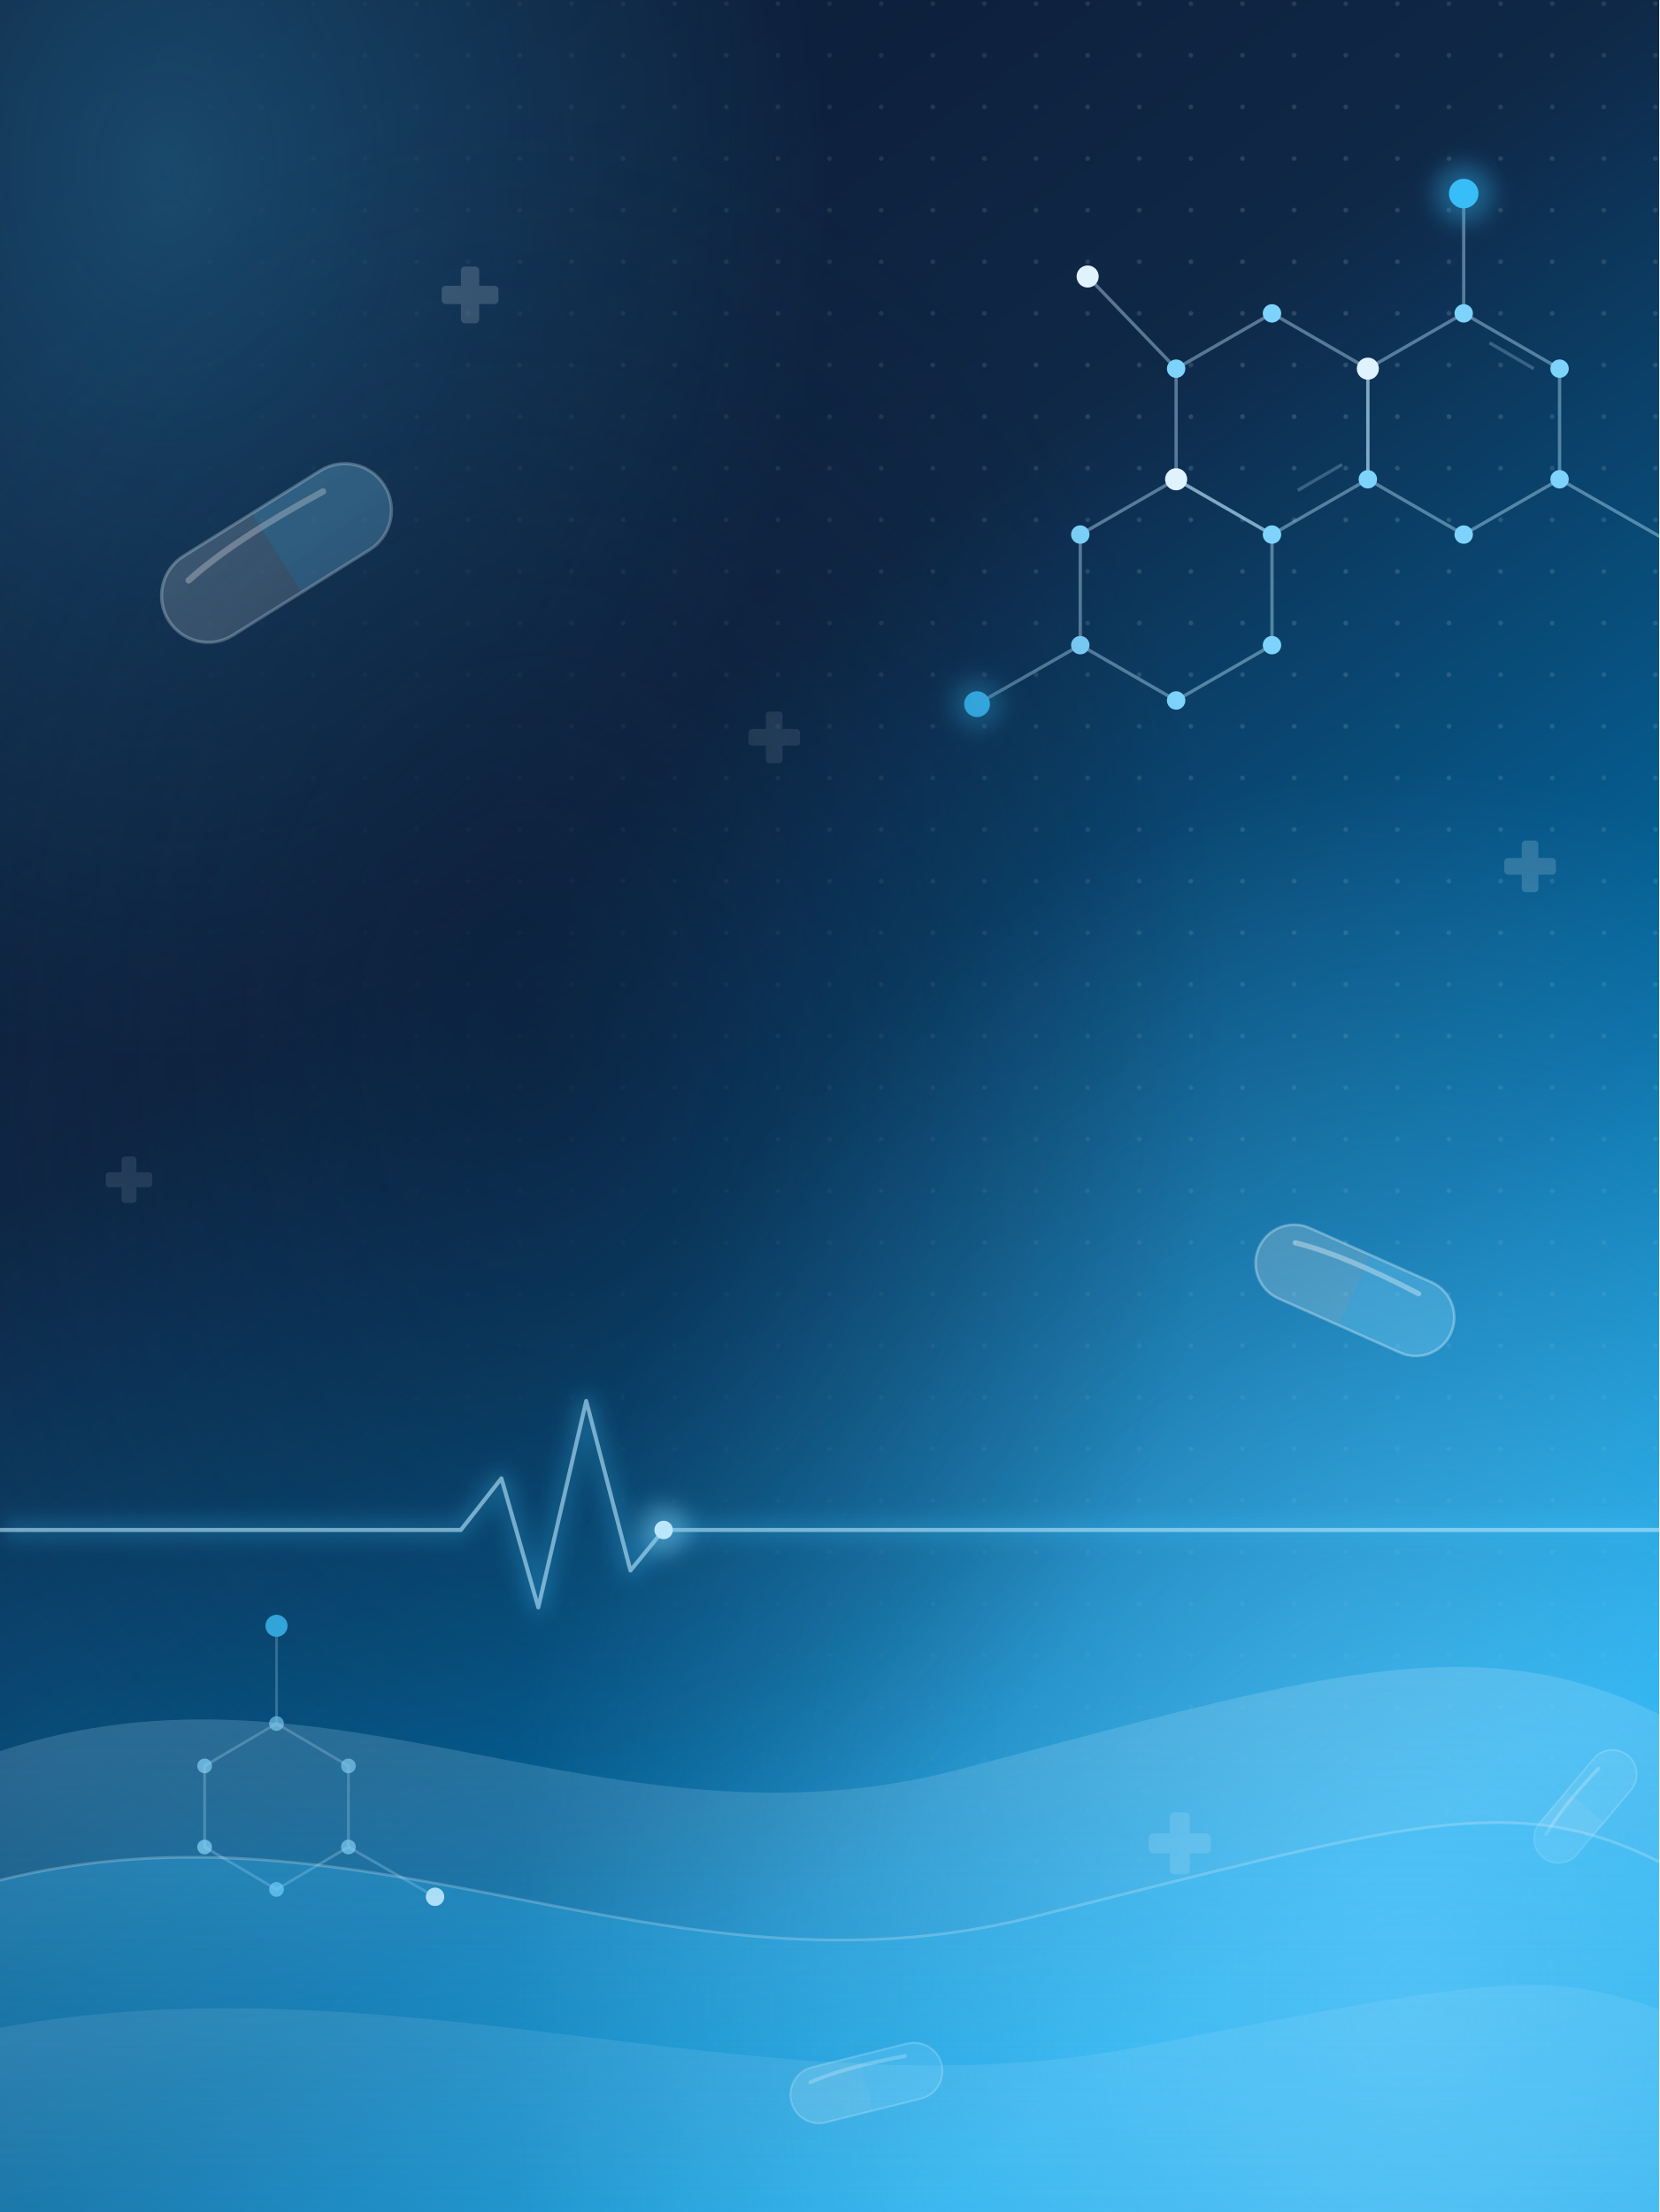
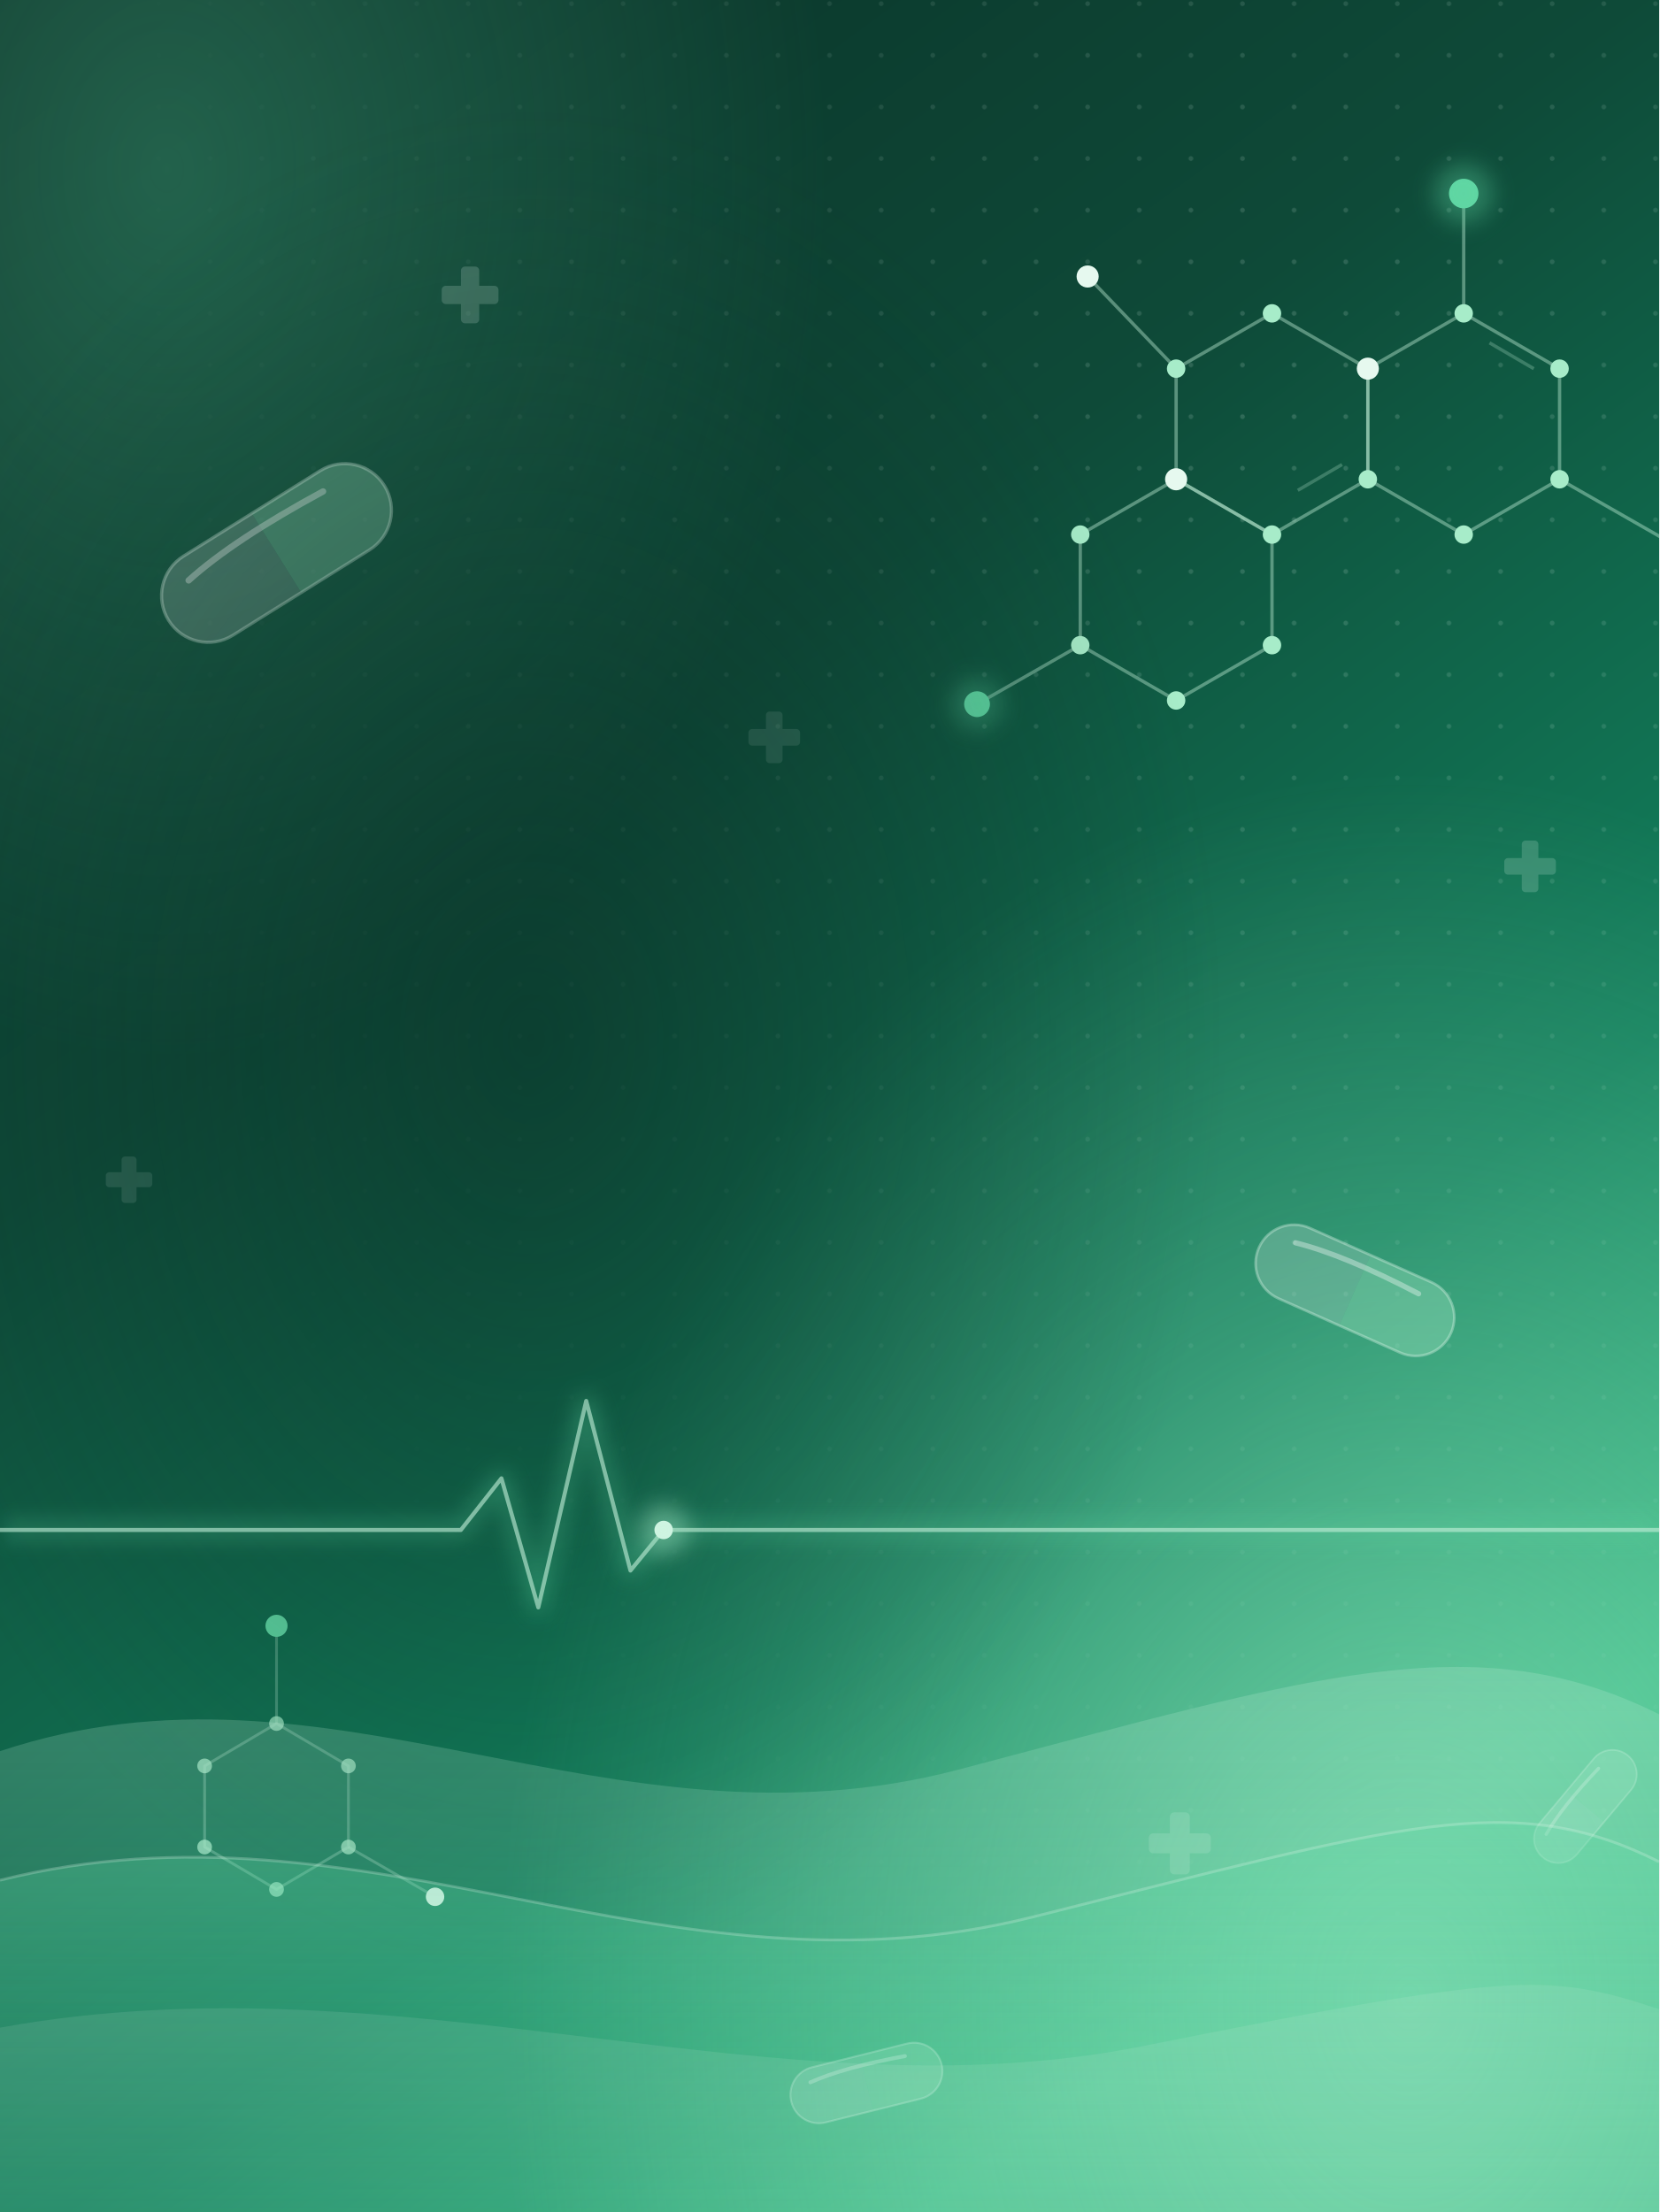
<svg xmlns="http://www.w3.org/2000/svg" viewBox="0 0 900 1200" preserveAspectRatio="xMidYMid slice">
  <defs>
    <linearGradient id="bg" x1="0" y1="0" x2="0.55" y2="1">
-       <stop offset="0" stop-color="#0b1730" />
-       <stop offset="0.42" stop-color="#0f2847" />
-       <stop offset="0.78" stop-color="#0369a1" />
-       <stop offset="1" stop-color="#0ea5e9" />
+       <stop offset="0" stop-color="#0a2e25" />
+       <stop offset="0.42" stop-color="#0e4a38" />
+       <stop offset="0.78" stop-color="#12805c" />
+       <stop offset="1" stop-color="#2fb67f" />
    </linearGradient>
    <radialGradient id="glowLow" cx="0.85" cy="0.9" r="0.55">
-       <stop offset="0" stop-color="#7dd3fc" stop-opacity="0.55" />
-       <stop offset="1" stop-color="#7dd3fc" stop-opacity="0" />
+       <stop offset="0" stop-color="#a7ecc9" stop-opacity="0.55" />
+       <stop offset="1" stop-color="#a7ecc9" stop-opacity="0" />
    </radialGradient>
    <radialGradient id="glowHigh" cx="0.1" cy="0.08" r="0.4">
-       <stop offset="0" stop-color="#38bdf8" stop-opacity="0.28" />
-       <stop offset="1" stop-color="#38bdf8" stop-opacity="0" />
+       <stop offset="0" stop-color="#5fd6a3" stop-opacity="0.28" />
+       <stop offset="1" stop-color="#5fd6a3" stop-opacity="0" />
    </radialGradient>
    <radialGradient id="calm" cx="0.32" cy="0.47" r="0.42">
-       <stop offset="0" stop-color="#0b1730" stop-opacity="0.55" />
-       <stop offset="1" stop-color="#0b1730" stop-opacity="0" />
+       <stop offset="0" stop-color="#0a2e25" stop-opacity="0.55" />
+       <stop offset="1" stop-color="#0a2e25" stop-opacity="0" />
    </radialGradient>
    <linearGradient id="wave1" x1="0" y1="0" x2="0" y2="1">
-       <stop offset="0" stop-color="#bae6fd" stop-opacity="0.22" />
-       <stop offset="1" stop-color="#bae6fd" stop-opacity="0" />
+       <stop offset="0" stop-color="#c4f0da" stop-opacity="0.22" />
+       <stop offset="1" stop-color="#c4f0da" stop-opacity="0" />
    </linearGradient>
    <linearGradient id="wave2" x1="0" y1="0" x2="0" y2="1">
-       <stop offset="0" stop-color="#38bdf8" stop-opacity="0.3" />
-       <stop offset="1" stop-color="#38bdf8" stop-opacity="0.05" />
+       <stop offset="0" stop-color="#5fd6a3" stop-opacity="0.3" />
+       <stop offset="1" stop-color="#5fd6a3" stop-opacity="0.05" />
    </linearGradient>
    <pattern id="dots" width="28" height="28" patternUnits="userSpaceOnUse">
-       <circle cx="2" cy="2" r="1.3" fill="#e0f2fe" />
+       <circle cx="2" cy="2" r="1.3" fill="#e6f9ef" />
    </pattern>
    <radialGradient id="dotFade" cx="0.8" cy="0.2" r="0.75">
      <stop offset="0" stop-color="#fff" stop-opacity="0.16" />
      <stop offset="1" stop-color="#fff" stop-opacity="0" />
    </radialGradient>
    <mask id="dotMask">
      <rect width="900" height="1200" fill="url(#dotFade)" />
    </mask>
    <filter id="soft" x="-50%" y="-50%" width="200%" height="200%">
      <feGaussianBlur stdDeviation="6" />
    </filter>
    <symbol id="capsule" viewBox="-62 -24 124 48" overflow="visible">
      <path d="M0 -22 L-38 -22 A22 22 0 0 0 -38 22 L0 22 Z" fill="#ffffff" fill-opacity="0.2" />
-       <path d="M0 -22 L38 -22 A22 22 0 0 1 38 22 L0 22 Z" fill="#7dd3fc" fill-opacity="0.34" />
-       <rect x="-60" y="-22" width="120" height="44" rx="22" fill="none" stroke="#e0f2fe" stroke-opacity="0.35" stroke-width="1.5" />
+       <path d="M0 -22 L38 -22 A22 22 0 0 1 38 22 L0 22 Z" fill="#a7ecc9" fill-opacity="0.34" />
+       <rect x="-60" y="-22" width="120" height="44" rx="22" fill="none" stroke="#e6f9ef" stroke-opacity="0.35" stroke-width="1.5" />
      <path d="M-42 -11 Q-14 -16 34 -13" fill="none" stroke="#ffffff" stroke-opacity="0.35" stroke-width="3" stroke-linecap="round" />
    </symbol>
    <symbol id="cross" viewBox="-30 -30 60 60" overflow="visible">
-       <g fill="#e0f2fe">
+       <g fill="#e6f9ef">
        <rect x="-9" y="-28" width="18" height="56" rx="4" />
        <rect x="-28" y="-9" width="56" height="18" rx="4" />
      </g>
    </symbol>
  </defs>
  <rect width="900" height="1200" fill="url(#bg)" />
  <rect width="900" height="1200" fill="url(#glowHigh)" />
  <rect width="900" height="1200" fill="url(#glowLow)" />
  <rect width="900" height="1200" fill="url(#dots)" mask="url(#dotMask)" />
-   <g fill="none" stroke="#bae6fd" stroke-opacity="0.42" stroke-width="1.8" stroke-linejoin="round">
+   <g fill="none" stroke="#c4f0da" stroke-opacity="0.42" stroke-width="1.8" stroke-linejoin="round">
    <polygon points="742,260 690,290 638,260 638,200 690,170 742,200" />
    <polygon points="846,260 794,290 742,260 742,200 794,170 846,200" />
    <polygon points="690,350 638,380 586,350 586,290 638,260 690,290" />
    <line x1="794" y1="170" x2="794" y2="105" />
    <line x1="586" y1="350" x2="530" y2="382" />
    <line x1="846" y1="260" x2="902" y2="292" />
    <line x1="638" y1="200" x2="590" y2="150" />
    <line x1="728" y1="252" x2="704" y2="266" stroke-opacity="0.25" />
    <line x1="808" y1="186" x2="832" y2="200" stroke-opacity="0.25" />
  </g>
-   <g fill="#7dd3fc">
+   <g fill="#a7ecc9">
    <circle cx="690" cy="170" r="5" />
-     <circle cx="742" cy="200" r="6" fill="#e0f2fe" />
+     <circle cx="742" cy="200" r="6" fill="#e6f9ef" />
    <circle cx="742" cy="260" r="5" />
    <circle cx="690" cy="290" r="5" />
-     <circle cx="638" cy="260" r="6" fill="#e0f2fe" />
+     <circle cx="638" cy="260" r="6" fill="#e6f9ef" />
    <circle cx="638" cy="200" r="5" />
    <circle cx="794" cy="170" r="5" />
    <circle cx="846" cy="200" r="5" />
    <circle cx="846" cy="260" r="5" />
    <circle cx="794" cy="290" r="5" />
    <circle cx="586" cy="290" r="5" />
    <circle cx="586" cy="350" r="5" />
    <circle cx="638" cy="380" r="5" />
    <circle cx="690" cy="350" r="5" />
-     <circle cx="794" cy="105" r="8" fill="#38bdf8" />
-     <circle cx="530" cy="382" r="7" fill="#38bdf8" />
-     <circle cx="590" cy="150" r="6" fill="#e0f2fe" />
+     <circle cx="794" cy="105" r="8" fill="#5fd6a3" />
+     <circle cx="530" cy="382" r="7" fill="#5fd6a3" />
+     <circle cx="590" cy="150" r="6" fill="#e6f9ef" />
  </g>
-   <circle cx="794" cy="105" r="16" fill="#38bdf8" opacity="0.35" filter="url(#soft)" />
-   <circle cx="530" cy="382" r="14" fill="#38bdf8" opacity="0.3" filter="url(#soft)" />
-   <g fill="none" stroke="#bae6fd" stroke-opacity="0.28" stroke-width="1.5" stroke-linejoin="round">
+   <circle cx="794" cy="105" r="16" fill="#5fd6a3" opacity="0.35" filter="url(#soft)" />
+   <circle cx="530" cy="382" r="14" fill="#5fd6a3" opacity="0.3" filter="url(#soft)" />
+   <g fill="none" stroke="#c4f0da" stroke-opacity="0.28" stroke-width="1.5" stroke-linejoin="round">
    <polygon points="189,1002 150,1025 111,1002 111,958 150,935 189,958" />
    <line x1="150" y1="935" x2="150" y2="882" />
    <line x1="189" y1="1002" x2="236" y2="1029" />
  </g>
-   <g fill="#7dd3fc" fill-opacity="0.7">
+   <g fill="#a7ecc9" fill-opacity="0.7">
    <circle cx="150" cy="935" r="4" />
    <circle cx="189" cy="958" r="4" />
    <circle cx="189" cy="1002" r="4" />
    <circle cx="150" cy="1025" r="4" />
    <circle cx="111" cy="1002" r="4" />
    <circle cx="111" cy="958" r="4" />
-     <circle cx="150" cy="882" r="6" fill="#38bdf8" fill-opacity="1" />
-     <circle cx="236" cy="1029" r="5" fill="#e0f2fe" fill-opacity="1" />
+     <circle cx="150" cy="882" r="6" fill="#5fd6a3" fill-opacity="1" />
+     <circle cx="236" cy="1029" r="5" fill="#e6f9ef" fill-opacity="1" />
  </g>
  <use href="#capsule" x="-62" y="-24" width="124" height="48" transform="translate(150 300) rotate(-32) scale(1.15)" />
  <use href="#capsule" x="-62" y="-24" width="124" height="48" transform="translate(735 700) rotate(24) scale(0.95)" />
  <use href="#capsule" x="-62" y="-24" width="124" height="48" transform="translate(470 1130) rotate(-14) scale(0.7)" opacity="0.8" />
  <use href="#capsule" x="-62" y="-24" width="124" height="48" transform="translate(860 980) rotate(-50) scale(0.6)" opacity="0.7" />
  <use href="#cross" x="-30" y="-30" width="60" height="60" transform="translate(420 400) scale(0.5)" opacity="0.14" />
  <use href="#cross" x="-30" y="-30" width="60" height="60" transform="translate(255 160) scale(0.55)" opacity="0.2" />
  <use href="#cross" x="-30" y="-30" width="60" height="60" transform="translate(830 470) scale(0.5)" opacity="0.18" />
  <use href="#cross" x="-30" y="-30" width="60" height="60" transform="translate(70 640) scale(0.45)" opacity="0.14" />
  <use href="#cross" x="-30" y="-30" width="60" height="60" transform="translate(640 1000) scale(0.6)" opacity="0.16" />
  <rect width="900" height="1200" fill="url(#calm)" />
-   <path d="M0 830 H250 L272 802 L292 872 L318 760 L342 852 L360 830 H900" fill="none" stroke="#38bdf8" stroke-width="7" stroke-linejoin="round" stroke-linecap="round" opacity="0.35" filter="url(#soft)" />
-   <path d="M0 830 H250 L272 802 L292 872 L318 760 L342 852 L360 830 H900" fill="none" stroke="#bae6fd" stroke-width="2.2" stroke-linejoin="round" stroke-linecap="round" opacity="0.6" />
-   <circle cx="360" cy="830" r="5" fill="#e0f2fe" />
-   <circle cx="360" cy="830" r="14" fill="#7dd3fc" opacity="0.4" filter="url(#soft)" />
+   <path d="M0 830 H250 L272 802 L292 872 L318 760 L342 852 L360 830 H900" fill="none" stroke="#5fd6a3" stroke-width="7" stroke-linejoin="round" stroke-linecap="round" opacity="0.35" filter="url(#soft)" />
+   <path d="M0 830 H250 L272 802 L292 872 L318 760 L342 852 L360 830 H900" fill="none" stroke="#c4f0da" stroke-width="2.2" stroke-linejoin="round" stroke-linecap="round" opacity="0.6" />
+   <circle cx="360" cy="830" r="5" fill="#e6f9ef" />
+   <circle cx="360" cy="830" r="14" fill="#a7ecc9" opacity="0.4" filter="url(#soft)" />
  <path d="M0 950 C 180 890, 330 1010, 520 960 S 800 880, 900 930 V1200 H0 Z" fill="url(#wave1)" />
  <path d="M0 1020 C 200 970, 360 1090, 560 1040 S 820 970, 900 1010 V1200 H0 Z" fill="url(#wave2)" />
-   <path d="M0 1100 C 220 1060, 420 1150, 620 1110 S 840 1070, 900 1090 V1200 H0 Z" fill="#e0f2fe" fill-opacity="0.1" />
-   <path d="M0 1020 C 200 970, 360 1090, 560 1040 S 820 970, 900 1010" fill="none" stroke="#e0f2fe" stroke-opacity="0.25" stroke-width="1.5" />
+   <path d="M0 1100 C 220 1060, 420 1150, 620 1110 S 840 1070, 900 1090 V1200 H0 Z" fill="#e6f9ef" fill-opacity="0.1" />
+   <path d="M0 1020 C 200 970, 360 1090, 560 1040 S 820 970, 900 1010" fill="none" stroke="#e6f9ef" stroke-opacity="0.25" stroke-width="1.5" />
</svg>
